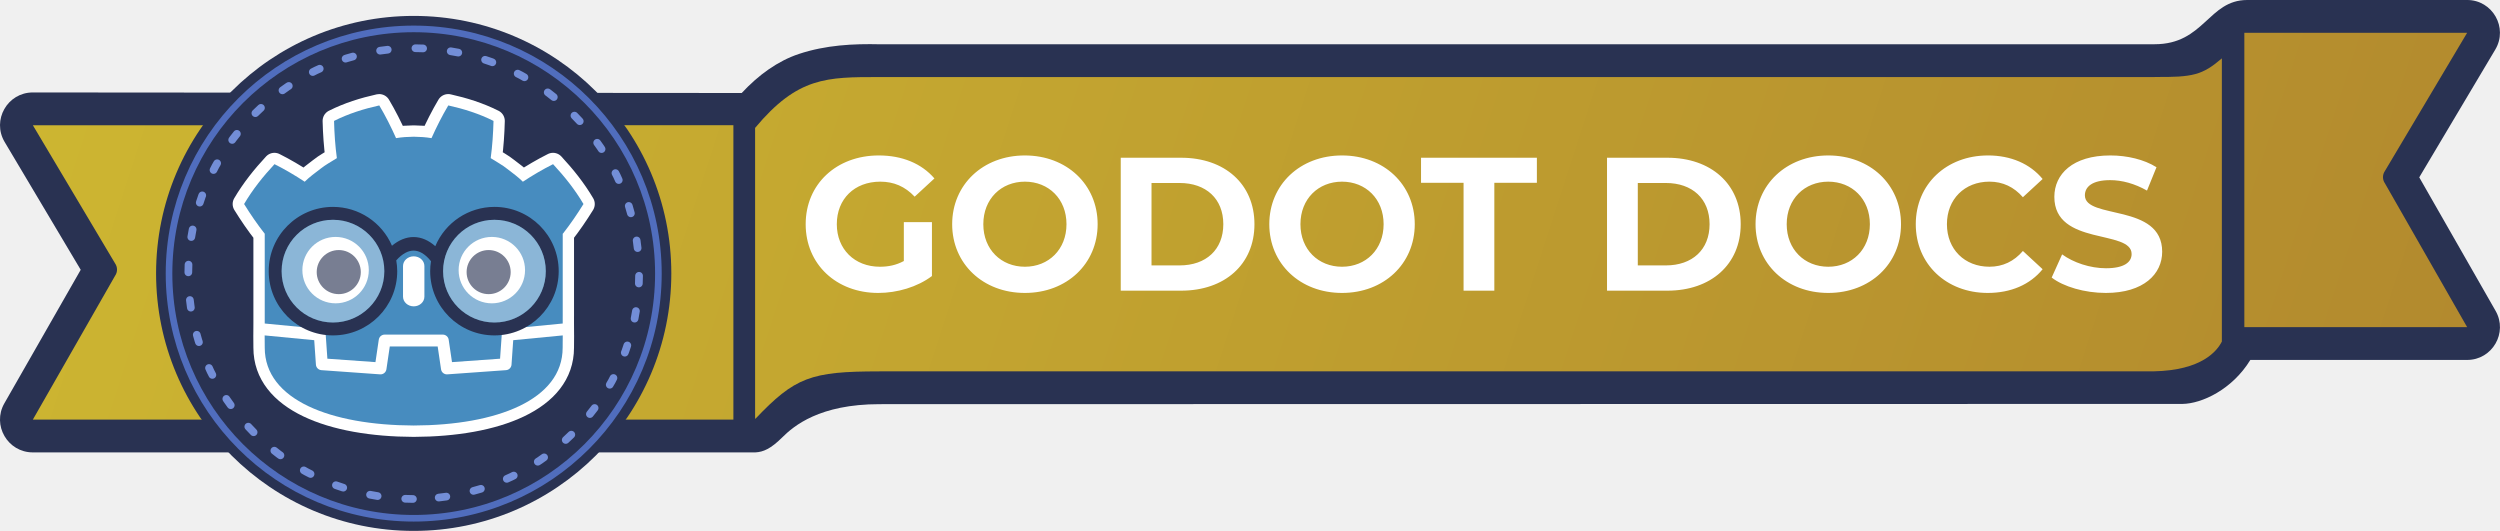
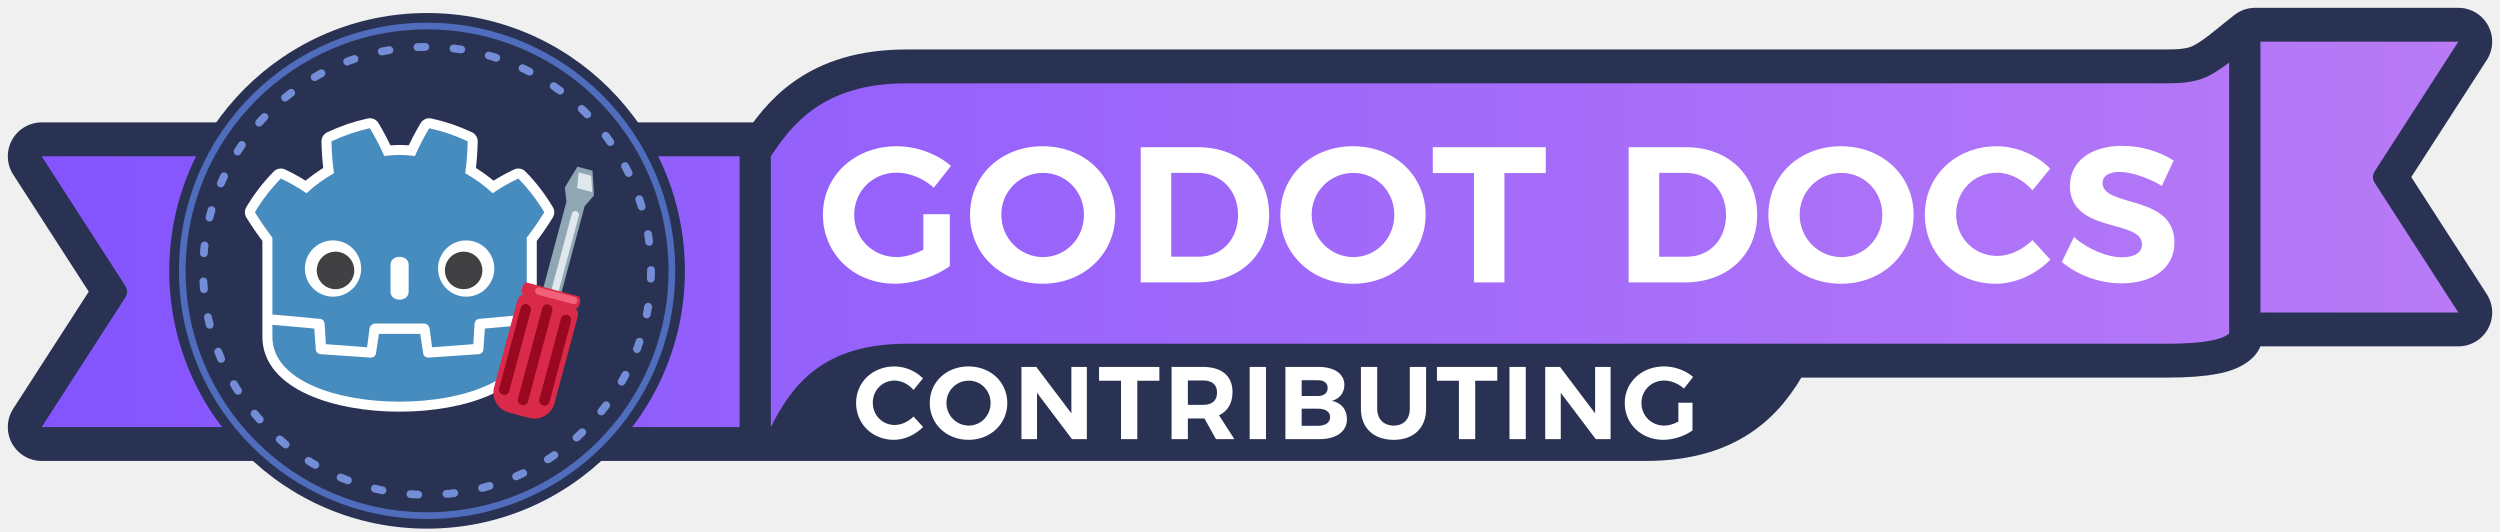
- <svg xmlns="http://www.w3.org/2000/svg" enable-background="new" height="51" viewBox="0 0 240.158 51" width="240.158">
-   <linearGradient id="a" gradientTransform="matrix(.8683662 0 0 -.8683662 19.11669 354.8538)" gradientUnits="userSpaceOnUse" x1="-50.169" x2="266.504" y1="214.346" y2="111.748">
-     <stop offset="0" stop-color="#cdb631" />
-     <stop offset="1" stop-color="#ac7f2d" />
+ <svg xmlns="http://www.w3.org/2000/svg" height="51" width="240">
+   <linearGradient id="a" gradientUnits="userSpaceOnUse" x1="-40" x2="240">
+     <stop stop-color="#7a4eff" />
+     <stop offset="1" stop-color="#b97bf6" />
  </linearGradient>
-   <g transform="translate(39.50845 -202.7382)">
-     <path d="m-36.353 214.769 7.898 13.271c.25.358.25.833 0 1.191l-7.898 13.814h69.407l-.042-28.222zm212.442-8.881v28.277h21.404l-7.898-13.814c-.25-.358-.25-.833 0-1.191l7.896-13.271zm-143.077 8.936.042 28.222c1.917-1.921 5.312-4.632 11.911-4.632v-.002l122.41-.002c4.653-.093 8.262-3.352 8.713-4.244l-0-28.277c-1.883 1.618-4.96 4.275-8.612 4.244v.006h-.169c-.011 0-122.343.002-122.343.002-4.821-.116-9.145.603-11.953 4.683z" fill="#ff3252" stroke-linecap="round" stroke-linejoin="round" stroke-miterlimit="3.85" stroke-width="6.3" />
-     <path d="m176.371 202.738c-3.746 0-4.12 4.25-8.905 4.25-1.161-.006-122.502.002-122.502.002l.076.002c-2.59-.062-5.228.074-7.799.928-2.024.672-3.885 2.016-5.498 3.752l-68.094-.053c-2.445-.002-3.959 2.661-2.709 4.762l7.305 12.275-7.334 12.826c-1.202 2.1.315 4.715 2.734 4.715h69.408c.765-.038 1.49-.353 2.589-1.447 1.099-1.094 3.584-3.186 9.321-3.186 1.74 0 3.15-.002 3.15-.002l122.019-.021c1.868-.018 4.802-1.388 6.533-4.226h20.827c2.42 0 3.936-2.615 2.734-4.715l-7.334-12.826 7.305-12.275c1.25-2.1-.263-4.762-2.707-4.762z" fill="#293252" stroke-linecap="round" stroke-linejoin="round" stroke-miterlimit="3.85" />
-     <path d="m-36.352 214.769 7.898 13.271c.25.358.25.833 0 1.191l-7.898 13.814h67.295v-28.277zm212.442-8.881v28.277h21.404l-7.898-13.814c-.25-.358-.25-.833 0-1.191l7.896-13.271zm-143.061 9.137-0 27.789c.008.058.011.115.01.174 3.824-4.016 5.328-4.574 11.928-4.574v-.002l122.41-.002c4.653-.093 6.101-1.971 6.553-2.863v-27.202c-1.883 1.618-2.8 1.818-6.451 1.788v.006h-.135c-.011 0-.022.002-.033.002-.011-0-.024-.001-.035-.002l-122.309.002c-5.051 0-7.839-.026-11.938 4.884z" fill="url(#a)" />
-     <path d="m44.91 217.671c-4.068 0-7.023 2.756-7.023 6.605s2.954 6.603 6.967 6.603c1.824 0 3.759-.566 5.163-1.624v-5.181h-2.7v3.74c-.748.401-1.495.548-2.298.548-2.445 0-4.141-1.696-4.141-4.086 0-2.426 1.696-4.087 4.177-4.087 1.295 0 2.371.457 3.302 1.442l1.898-1.752c-1.241-1.441-3.101-2.208-5.345-2.208zm14.037 0c-4.032 0-6.987 2.811-6.987 6.605s2.955 6.603 6.987 6.603c4.013 0 6.987-2.79 6.987-6.603 0-3.813-2.974-6.605-6.987-6.605zm30.464 0c-4.032 0-6.987 2.811-6.987 6.605s2.955 6.603 6.987 6.603c4.013 0 6.987-2.79 6.987-6.603 0-3.813-2.974-6.605-6.987-6.605zm46.711 0c-4.032 0-6.987 2.811-6.987 6.605s2.955 6.603 6.987 6.603c4.013 0 6.987-2.79 6.987-6.603 0-3.813-2.974-6.605-6.987-6.605zm15.338 0c-3.977 0-6.933 2.756-6.933 6.605s2.956 6.603 6.915 6.603c2.226 0 4.067-.802 5.271-2.28l-1.896-1.752c-.857 1.003-1.935 1.514-3.211 1.514-2.39 0-4.086-1.677-4.086-4.086s1.696-4.087 4.086-4.087c1.277 0 2.354.511 3.211 1.496l1.896-1.75c-1.204-1.459-3.046-2.264-5.253-2.264zm11.759 0c-3.63 0-5.381 1.807-5.381 3.977 0 4.743 7.423 3.101 7.423 5.491 0 .784-.71 1.368-2.462 1.368-1.532 0-3.137-.547-4.213-1.332l-1.004 2.226c1.131.876 3.174 1.478 5.199 1.478 3.649 0 5.417-1.825 5.417-3.959 0-4.688-7.425-3.064-7.425-5.417 0-.803.676-1.46 2.428-1.46 1.131 0 2.352.329 3.538 1.004l.912-2.244c-1.186-.748-2.826-1.132-4.432-1.132zm-95.065.22v12.77h5.801c4.178 0 7.043-2.518 7.043-6.385s-2.865-6.385-7.043-6.385zm28.846 0v2.408h4.086v10.363h2.956v-10.363h4.087v-2.408zm17.867 0v12.77h5.801c4.178 0 7.041-2.518 7.041-6.385 0-3.867-2.864-6.385-7.041-6.385zm-55.92 2.298c2.28 0 3.995 1.661 3.995 4.087 0 2.426-1.715 4.086-3.995 4.086-2.28 0-3.995-1.659-3.995-4.086 0-2.426 1.715-4.087 3.995-4.087zm30.464 0c2.28 0 3.995 1.661 3.995 4.087 0 2.426-1.715 4.086-3.995 4.086s-3.995-1.659-3.995-4.086c0-2.426 1.715-4.087 3.995-4.087zm46.711 0c2.28 0 3.995 1.661 3.995 4.087 0 2.426-1.715 4.086-3.995 4.086-2.28 0-3.994-1.659-3.994-4.086 0-2.426 1.713-4.087 3.994-4.087zm-65.012.128h2.7c2.536 0 4.197 1.515 4.197 3.959s-1.662 3.958-4.197 3.958h-2.7zm46.713 0h2.7c2.536 0 4.196 1.515 4.196 3.959s-1.66 3.958-4.196 3.958h-2.7z" fill="#fff" />
-     <ellipse cx=".233" cy="229.002" fill="#293252" rx="24.748" ry="24.736" />
-     <g enable-background="new" transform="matrix(1.758836 0 0 1.758836 -46.36473 -245.7664)">
-       <g fill="#fff">
-         <path d="m24.732 267.969-1.75.437v.437l1.05.394-1.05.262v.437l1.05.394-1.05.262v.437l1.75-.437v-.437l-1.05-.394 1.05-.262v-.437l-1.05-.394 1.05-.262z" fill-opacity=".358" stroke-width=".219" />
-         <path d="m24.608 260.759c-.847.188-1.684.45-2.47.846.018.694.063 1.358.154 2.033-.305.195-.626.363-.91.592-.289.223-.585.435-.847.696-.524-.346-1.078-.672-1.649-.959-.615.662-1.191 1.377-1.661 2.177.354.572.723 1.109 1.122 1.618h.011v3.951.502.457l-.004.649h-.001c.001.291.005.609.005.673 0 2.858 3.626 4.232 8.131 4.248h.005.005c4.505-.016 8.13-1.39 8.13-4.248 0-.065.004-.382.005-.673h-.001l-.004-.649v-.392l.001-.001v-4.517h.011c.399-.509.768-1.045 1.122-1.618-.47-.8-1.046-1.515-1.661-2.177-.571.287-1.125.613-1.649.959-.262-.26-.557-.473-.847-.696-.285-.229-.606-.397-.91-.592.091-.675.135-1.34.153-2.033-.786-.395-1.623-.657-2.47-.846-.338.569-.648 1.184-.917 1.786-.319-.053-.641-.073-.962-.077v-0c-.002 0-.004 0-.006 0s-.004-0-.006-0v0c-.322.004-.643.024-.962.077-.269-.602-.579-1.217-.917-1.786z" stroke="#fff" stroke-linejoin="round" stroke-width="1.24" />
-         <path d="m34.629 272.671s-.027-.166-.043-.164l-3.009.29c-.239.023-.425.214-.442.454l-.083 1.185-2.328.166-.158-1.074c-.035-.239-.244-.419-.485-.419h-3.176c-.241 0-.45.18-.485.419l-.158 1.074-2.328-.166-.083-1.185c-.017-.24-.203-.431-.442-.454l-3.01-.29c-.016-.002-.027.164-.042.164l-.004.651 2.549.411.083 1.195c.017.242.212.438.454.455l3.206.229c.012.001.024.002.036.002.241 0 .449-.18.484-.419l.163-1.105h2.329l.163 1.105c.035.239.244.419.485.419.012 0 .024-0.0.035-.002l3.206-.229c.242-.017.437-.213.454-.455l.083-1.195 2.548-.413z" />
-       </g>
-       <path d="m18.357 267.761v3.951.502.457c.009 0.0.018 0.0.027.002l3.01.29c.158.015.281.142.292.3l.093 1.329 2.626.187.181-1.226c.023-.159.16-.277.321-.277h3.176c.161 0 .297.118.321.277l.181 1.226 2.626-.187.093-1.329c.011-.158.135-.285.292-.3l3.009-.29c.009-.001.018-.002.027-.002v-.392l.001-0v-4.518h.011c.399-.509.768-1.045 1.122-1.617-.47-.8-1.046-1.515-1.661-2.177-.571.287-1.125.613-1.649.959-.262-.26-.557-.474-.847-.696-.285-.229-.606-.397-.91-.592.091-.675.135-1.339.154-2.033-.786-.395-1.623-.657-2.47-.846-.338.569-.648 1.184-.917 1.786-.319-.053-.64-.073-.962-.077v-0c-.002 0-.004 0-.006 0s-.004-0-.006-0v0c-.322.004-.643.024-.962.077-.269-.602-.578-1.218-.917-1.786-.847.188-1.685.45-2.47.846.018.694.063 1.358.154 2.033-.305.195-.626.363-.91.592-.289.223-.585.436-.847.696-.524-.346-1.078-.672-1.649-.959-.615.662-1.191 1.377-1.661 2.177.354.572.723 1.108 1.122 1.617z" fill="#478cbf" />
-       <path d="m31.929 273.581-.093 1.336c-.011.161-.139.289-.3.301l-3.206.229c-.008.001-.016.001-.023.001-.159 0-.297-.117-.32-.277l-.184-1.247h-2.616l-.184 1.247c-.025.168-.175.288-.344.276l-3.206-.229c-.161-.012-.289-.14-.3-.301l-.093-1.336-2.707-.261c.001.291.005.61.005.673 0 2.858 3.626 4.232 8.131 4.248h.005.005c4.505-.016 8.13-1.39 8.13-4.248 0-.065.004-.382.005-.673z" fill="#478cbf" />
-       <path d="m24.041 269.754c0 1.002-.812 1.814-1.814 1.814-1.001 0-1.814-.812-1.814-1.814 0-1.002.812-1.813 1.814-1.813 1.002 0 1.814.811 1.814 1.813" fill="#fff" />
-       <path d="m23.604 269.862c0 .665-.539 1.204-1.204 1.204-.665 0-1.204-.539-1.204-1.204 0-.665.539-1.204 1.204-1.204.665 0 1.204.539 1.204 1.204" fill="#293252" />
-       <path d="m26.494 271.733c-.322 0-.584-.238-.584-.531v-1.67c0-.293.261-.531.584-.531s.584.238.584.531v1.67c0 .293-.262.531-.584.531" fill="#fff" />
-       <path d="m28.947 269.754c0 1.002.812 1.814 1.814 1.814 1.001 0 1.814-.812 1.814-1.814 0-1.002-.812-1.813-1.814-1.813-1.002 0-1.814.811-1.814 1.813" fill="#fff" />
-       <path d="m29.383 269.862c0 .665.539 1.204 1.203 1.204.665 0 1.204-.539 1.204-1.204 0-.665-.539-1.204-1.204-1.204-.665 0-1.203.539-1.203 1.204" fill="#293252" />
+   <path d="M4 15l8 12.4q.4.6 0 1.2l-8 12.4h154c8 0 11-4 13-8h37c4 0 5.5-.5 6-1v-2h22l-8-12.4q-.4-.6 0-1.2l8-12.4h-19.5l-2.5 2c-2 1.5-3 2-6 2h-121c-8 0-11 4-13 7z" stroke-width="6.5" stroke="#293252" stroke-linejoin="round" fill="#293252" />
+   <path d="M4 15l8 12.4q.4.6 0 1.2l-8 12.4h67v-26zm70 26c2-4 5-8 13-8h121c4 0 5.5-.5 6-1v-2-24c-2 1.5-3 2-6 2h-121c-8 0-11 4-13 7zm143-37v26h19l-8-12.4q-.4-.6 0-1.2l8-12.4z" fill="url(#a)" />
+   <path d="m89.642 18.023 1.65-2.095c-1.316-1.15-3.282-1.89-5.21-1.89-4.041 0-7.082 2.836-7.082 6.58 0 3.764 2.985 6.62 6.915 6.62 1.799 0 3.894-.686 5.266-1.688v-4.987h-2.54v3.412c-.835.426-1.762.704-2.54.704-2.3 0-4.098-1.761-4.098-4.06 0-2.28 1.78-4.042 4.08-4.042 1.26 0 2.595.556 3.559 1.446m10.45-3.986c-3.967 0-6.97 2.8-6.97 6.582 0 3.763 3.003 6.619 6.97 6.619 3.968 0 6.971-2.874 6.971-6.62 0-3.763-3.003-6.58-6.97-6.58m.037 2.559c2.17 0 3.93 1.742 3.93 4.023s-1.76 4.06-3.93 4.06-4.004-1.78-4.004-4.06a3.99 3.99 0 014.004-4.023m14.884-2.466h-5.506v12.978h5.395c4.097 0 6.934-2.67 6.934-6.49 0-3.837-2.8-6.488-6.823-6.488m.074 10.512h-2.651v-8.046h2.521c2.225 0 3.894 1.65 3.894 4.041 0 2.373-1.595 4.005-3.764 4.005m14.8-10.605c-3.968 0-6.972 2.8-6.972 6.582 0 3.763 3.004 6.619 6.971 6.619s6.971-2.874 6.971-6.62c0-3.763-3.003-6.58-6.97-6.58m.036 2.559c2.17 0 3.93 1.742 3.93 4.023s-1.76 4.06-3.93 4.06-4.004-1.78-4.004-4.06a3.99 3.99 0 014.004-4.023m7.624-2.466v2.484h3.95V27.11h2.929V16.614h3.967V14.13zm24.314 0h-5.506V27.11h5.395c4.098 0 6.934-2.67 6.934-6.49 0-3.837-2.8-6.488-6.823-6.488m.075 10.512h-2.652v-8.046h2.522c2.225 0 3.893 1.65 3.893 4.041 0 2.373-1.594 4.005-3.763 4.005m14.799-10.605c-3.968 0-6.971 2.8-6.971 6.582 0 3.763 3.003 6.619 6.97 6.619 3.968 0 6.972-2.874 6.972-6.62 0-3.763-3.004-6.58-6.971-6.58m.037 2.559c2.169 0 3.93 1.742 3.93 4.023s-1.761 4.06-3.93 4.06-4.005-1.78-4.005-4.06a3.99 3.99 0 014.005-4.023m18.34 1.668 1.706-2.076c-1.28-1.317-3.245-2.15-5.117-2.15-3.93 0-6.916 2.817-6.916 6.562 0 3.764 2.93 6.638 6.804 6.638 1.891 0 3.875-.909 5.247-2.318l-1.724-1.872c-.927.927-2.206 1.52-3.374 1.52-2.225 0-3.95-1.743-3.95-4.005s1.725-3.986 3.95-3.986c1.205 0 2.484.667 3.374 1.687m12.426-.426 1.13-2.429c-1.297-.853-3.114-1.409-4.93-1.409-3.004 0-5.025 1.483-5.025 3.838 0 4.598 6.915 3.17 6.915 5.617 0 .798-.723 1.243-1.928 1.243-1.372 0-3.263-.76-4.598-1.947l-1.168 2.392c1.465 1.242 3.597 2.057 5.729 2.057 2.874 0 5.08-1.371 5.08-3.911.018-4.673-6.897-3.338-6.897-5.73 0-.704.667-1.056 1.65-1.056 1.038 0 2.67.519 4.042 1.335M87.698 37.433l.91-1.11a3.96 3.96 0 00-2.732-1.147c-2.098 0-3.692 1.504-3.692 3.504 0 2.01 1.564 3.544 3.633 3.544 1.01 0 2.07-.485 2.802-1.237l-.921-1c-.495.495-1.178.812-1.802.812-1.188 0-2.108-.93-2.108-2.139s.92-2.128 2.108-2.128c.644 0 1.327.356 1.802.9m5.28-2.257c-2.119 0-3.722 1.495-3.722 3.515 0 2.01 1.603 3.534 3.722 3.534S96.7 40.69 96.7 38.69c0-2.01-1.603-3.514-3.722-3.514m.02 1.366c1.158 0 2.099.93 2.099 2.148s-.94 2.168-2.1 2.168a2.156 2.156 0 01-2.138-2.168c0-1.218.97-2.148 2.139-2.148m5.062-1.317v6.93h1.495V37.71l3.356 4.445h1.426v-6.93h-1.485v4.455l-3.366-4.455zm7.448 0v1.327h2.109v5.603h1.564v-5.603h2.119v-1.327zm12.992 6.93-1.475-2.287c.842-.396 1.297-1.168 1.297-2.237 0-1.535-1.03-2.406-2.841-2.406h-3.01v6.93h1.564v-1.98h1.594l1.1 1.98zm-4.465-5.633h1.446c.861 0 1.356.386 1.356 1.158 0 .792-.495 1.188-1.356 1.188h-1.446zm5.934-1.297v6.93h1.564v-6.93zm6.616 0h-3.188v6.93h3.297c1.604 0 2.614-.733 2.614-1.92 0-.911-.545-1.585-1.446-1.753.743-.198 1.198-.782 1.198-1.524 0-1.07-.95-1.733-2.475-1.733m-.079 5.653h-1.544v-1.643h1.544c.733-.01 1.188.297 1.188.801 0 .535-.455.842-1.188.842m0-2.861h-1.544v-1.515h1.544c.594-.01.95.267.95.743 0 .485-.356.772-.95.772m5.706 1.237v-4.029h-1.564v4.03c0 1.83 1.227 2.97 3.148 2.97 1.91 0 3.108-1.14 3.108-2.97v-4.03h-1.564v4.03c0 1-.614 1.603-1.544 1.603s-1.584-.604-1.584-1.604m5.735-4.029v1.327h2.109v5.603h1.564v-5.603h2.119v-1.327zm6.963 0v6.93h1.564v-6.93zm3.429 0v6.93h1.495V37.71l3.356 4.445h1.425v-6.93h-1.485v4.455l-3.366-4.455zm13.319 2.079.88-1.119c-.702-.613-1.752-1.01-2.781-1.01-2.158 0-3.782 1.515-3.782 3.515 0 2.01 1.594 3.534 3.693 3.534.96 0 2.079-.366 2.811-.9V38.66h-1.356v1.822c-.446.228-.94.376-1.356.376-1.228 0-2.188-.94-2.188-2.168 0-1.218.95-2.158 2.178-2.158.673 0 1.386.297 1.9.772" fill="#fff" />
+   <circle r="24.75" cx="41" cy="26" fill="#293252" />
+   <circle cx="41" cy="26" r="21.5" stroke-linecap="round" stroke-dasharray=".75 2.712" fill="none" stroke="#738ed7" stroke-width=".75" />
+   <circle cx="41" cy="26" r="23.5" fill="none" stroke="#506dbd" stroke-width=".64" />
+   <g transform="translate(23 10) scale(.03)">
+     <g fill="#fff">
+       <path d="M105 673v33q407 354 814 0v-33z" />
+       <path fill="none" stroke="#fff" stroke-linejoin="round" stroke-width="64" d="M105 745c0 276 813 276 814 0V427q30-39 56-81-35-59-83-108-43 20-82 47-40-37-88-64 7-51 8-102-59-28-123-42-26 43-46 89-49-7-98 0-20-46-46-89-64 14-123 42 1 51 8 102-48 27-88 64-39-27-82-47-48 49-83 108 26 42 56 81v318z" />
+       <path fill="#478cbf" d="m105 673 152 14q12 1 15 14l4 67 132 10 8-61q2-11 15-15h162q13 4 15 15l8 61 132-10 4-67q3-13 15-14l152-14V427q30-39 56-81-35-59-83-108-43 20-82 47-40-37-88-64 7-51 8-102-59-28-123-42-26 43-46 89-49-7-98 0-20-46-46-89-64 14-123 42 1 51 8 102-48 27-88 64-39-27-82-47-48 49-83 108 26 42 56 81zm0 33v39c0 276 813 276 814 0v-39l-134 12-5 69q-2 10-14 13l-162 11q-12 0-16-11l-10-65H446l-10 65q-4 11-16 11l-162-11q-12-3-14-13l-5-69z" />
+       <path d="M483 600c0 34 58 34 58 0v-86c0-34-58-34-58 0z" />
+       <circle cx="725" cy="526" r="90" />
+       <circle cx="299" cy="526" r="90" />
    </g>
-     <circle cx="229.02" cy="-.233" r="21.653" style="fill:none;stroke:#738ed7;stroke-width:.74;stroke-linecap:round;stroke-miterlimit:3.9;stroke-dasharray:.74 2.666;stroke-dashoffset:6.738" transform="rotate(90)" />
-     <circle cx=".234" cy="229.02" r="23.505" style="fill:none;stroke:#506dbd;stroke-width:.635;stroke-linejoin:round;stroke-miterlimit:3.8;stroke-dashoffset:37.795" />
-     <g transform="matrix(.2798667 0 0 .2798667 -27.75365 203.5622)">
-       <path d="m72.289 68.07a22.058 22.058 0 0 0 -22.057 22.057 22.058 22.058 0 0 0 22.057 22.057 22.058 22.058 0 0 0 22.059-22.057 22.058 22.058 0 0 0 -.337-3.701c2.137-2.387 4.183-3.364 5.972-3.352 1.804.012 3.825.995 5.952 3.632a22.058 22.058 0 0 0 -.28 3.421 22.058 22.058 0 0 0 22.057 22.057 22.058 22.058 0 0 0 22.059-22.057 22.058 22.058 0 0 0 -22.059-22.057 22.058 22.058 0 0 0 -20.301 13.489c-2.256-1.994-4.758-3.124-7.396-3.141-2.67-.018-5.19 1.086-7.473 2.987a22.058 22.058 0 0 0 -20.254-13.335zm0 4.433a17.625 17.625 0 0 1 17.626 17.624 17.625 17.625 0 0 1 -17.626 17.626 17.625 17.625 0 0 1 -17.624-17.626 17.625 17.625 0 0 1 17.624-17.624zm55.424 0a17.625 17.625 0 0 1 17.626 17.624 17.625 17.625 0 0 1 -17.626 17.626 17.625 17.625 0 0 1 -17.624-17.626 17.625 17.625 0 0 1 17.624-17.624z" fill="#293252" />
-       <g fill="#fff" fill-opacity=".371">
-         <circle cx="72.29" cy="90.127" r="17.625" />
-         <circle cx="127.714" cy="90.127" r="17.625" />
-       </g>
+     <g fill="#414042">
+       <circle cx="307" cy="532" r="60" />
+       <circle cx="717" cy="532" r="60" />
    </g>
  </g>
+   <g transform="translate(48.5 10) rotate(15)">
+     <path d="M8.25 4h1.5l.75 2.25-.6 1.25v9.5h-1.8v-9.5l-.5-1.25z" fill="#8fa7b3" />
+     <path d="M9.25 8.5v8" stroke="#e1e8ed" stroke-linecap="round" stroke-width=".7" fill="none" />
+     <path d="M8.5 4.5h1.25l.5 1.5h-1.5z" stroke-linecap="round" stroke-width=".7" fill="#e1e8ed" />
+     <path d="M11.5 16c.5 0 .5 1.25 0 1.25.5 0 .5.5.5 1V26.5a2 2 0 01-2 2h-2a2 2 0 01-2-2v-8.25c0-.5 0-1 .5-1-.5 0-.5-1.25 0-1.25z" fill="#d92b49" />
+     <path d="M7 18.5v8M9 18v9M11 18.5v8" stroke="#990820" stroke-linecap="round" fill="none" />
+     <path d="M7.75 16.5h3.5" stroke="#f26179" stroke-linecap="round" stroke-width=".7" fill="none" />
+   </g>
</svg>
